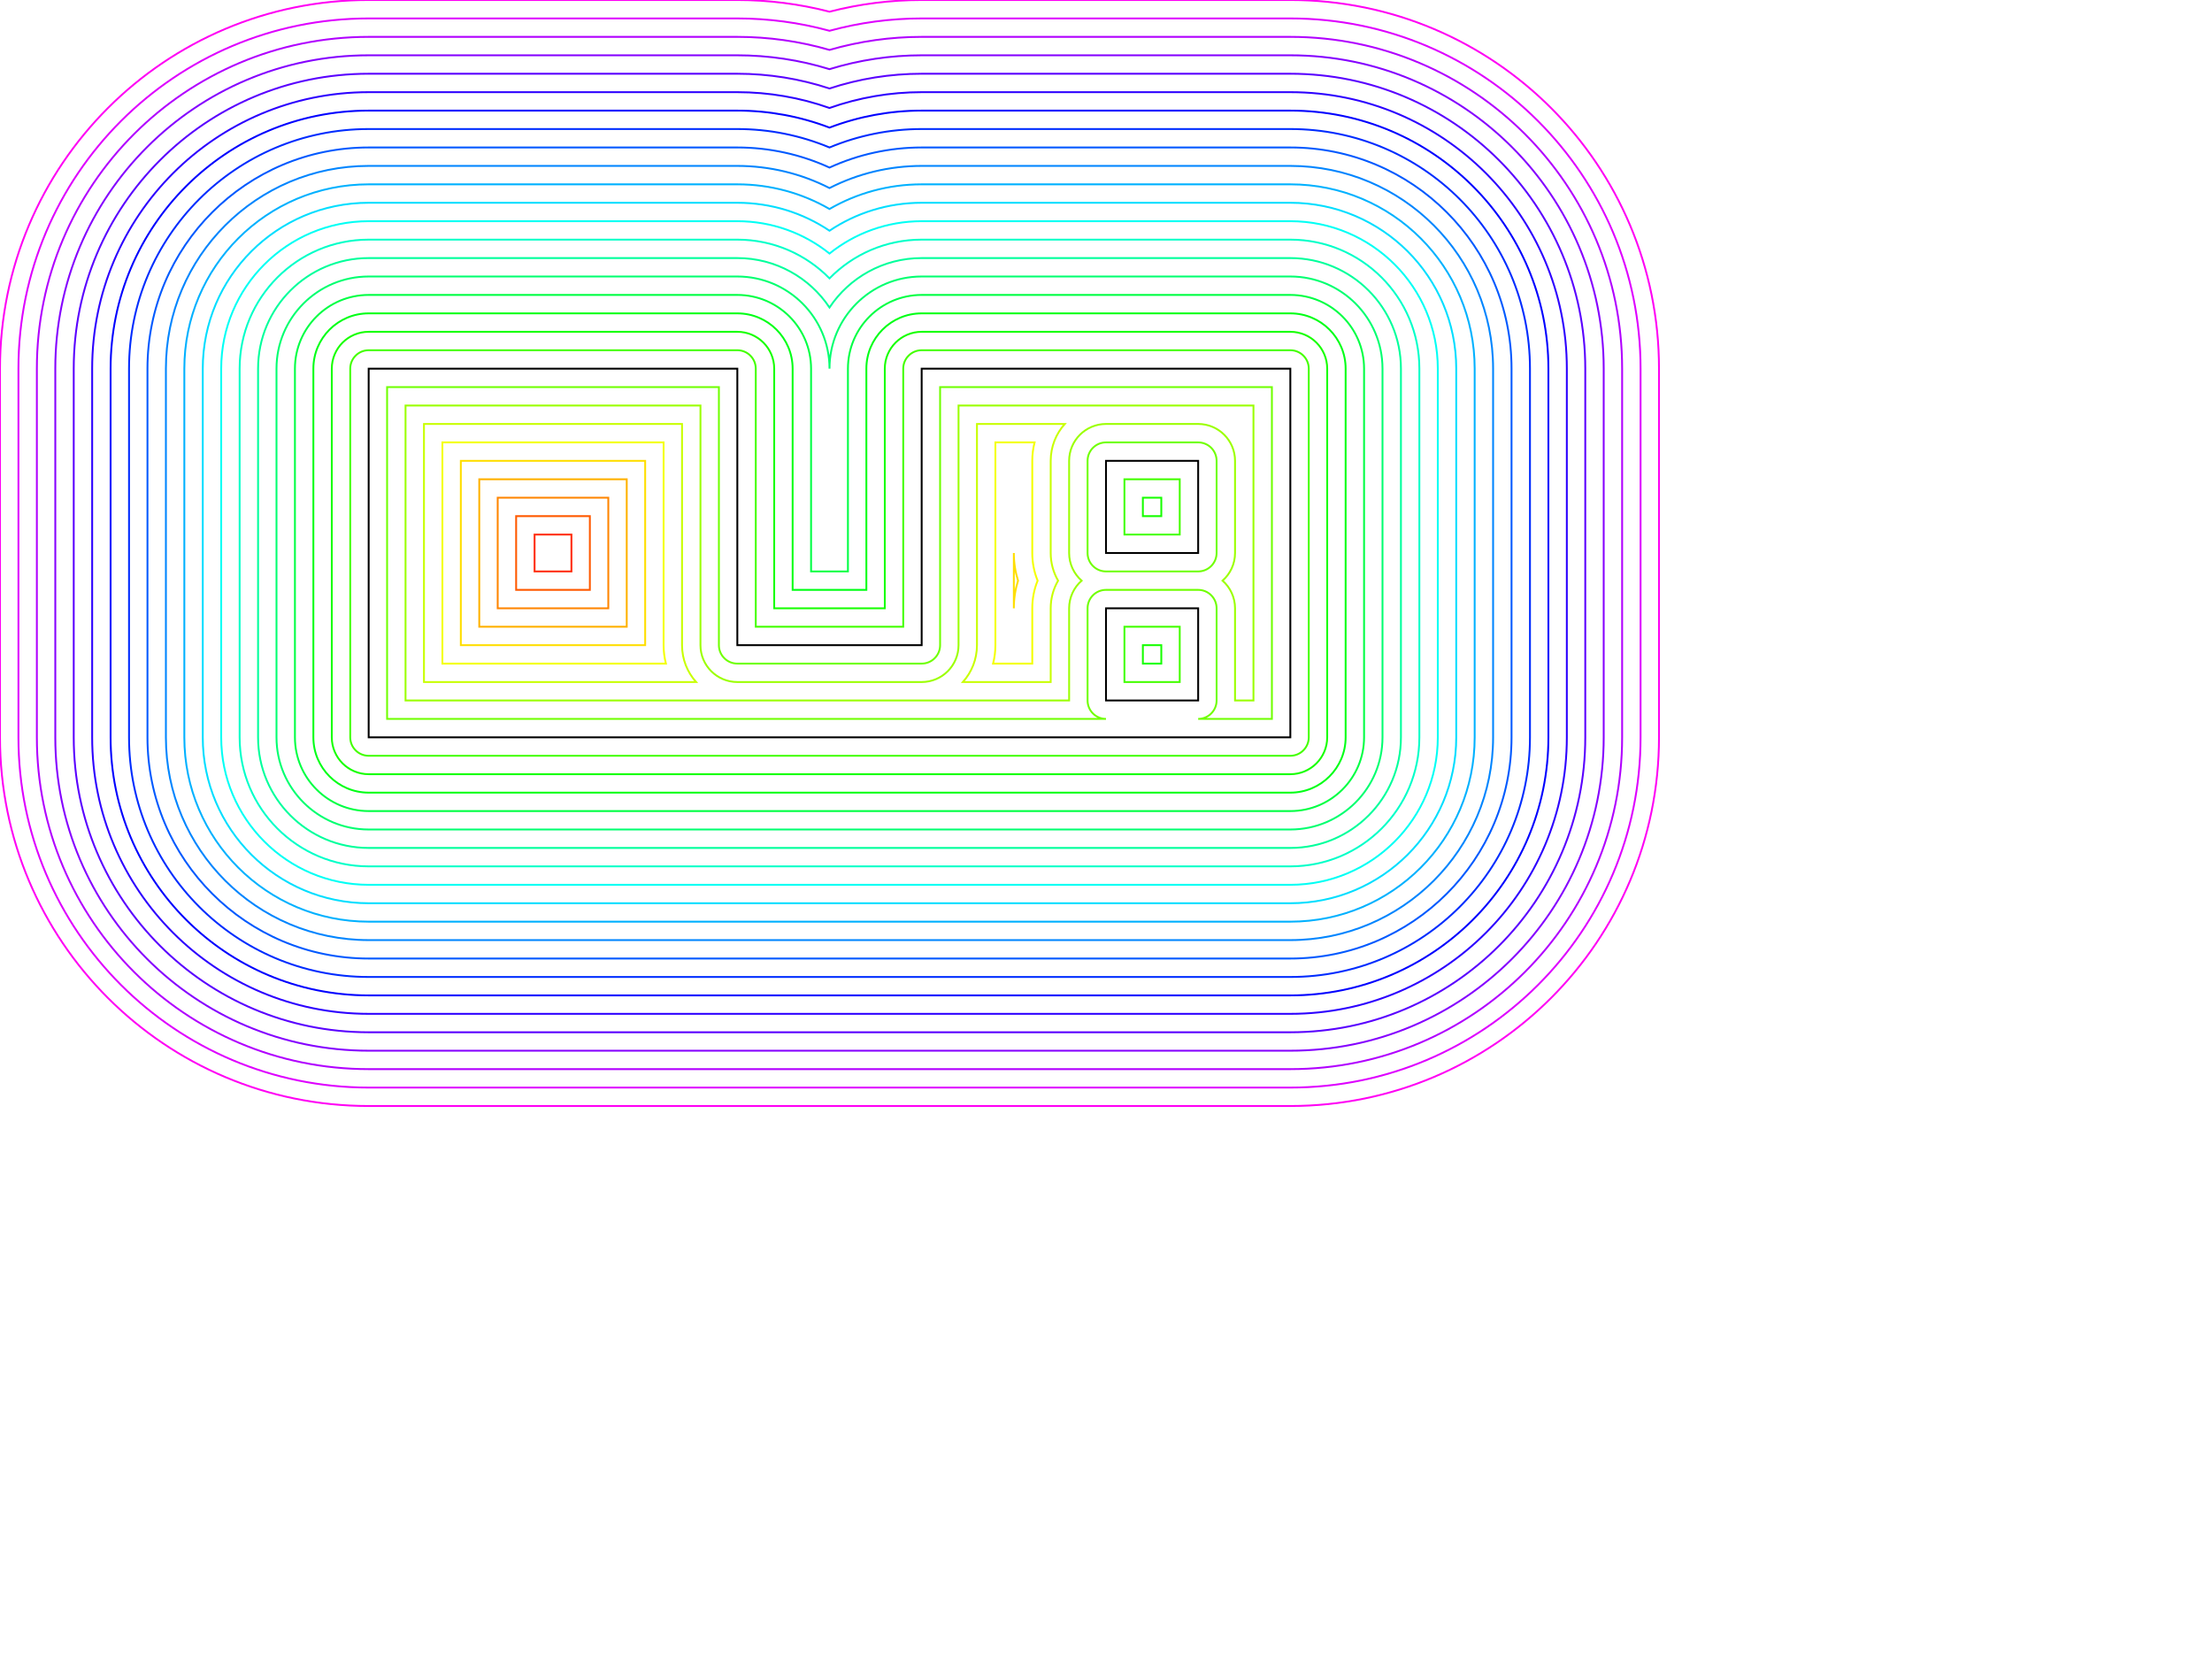
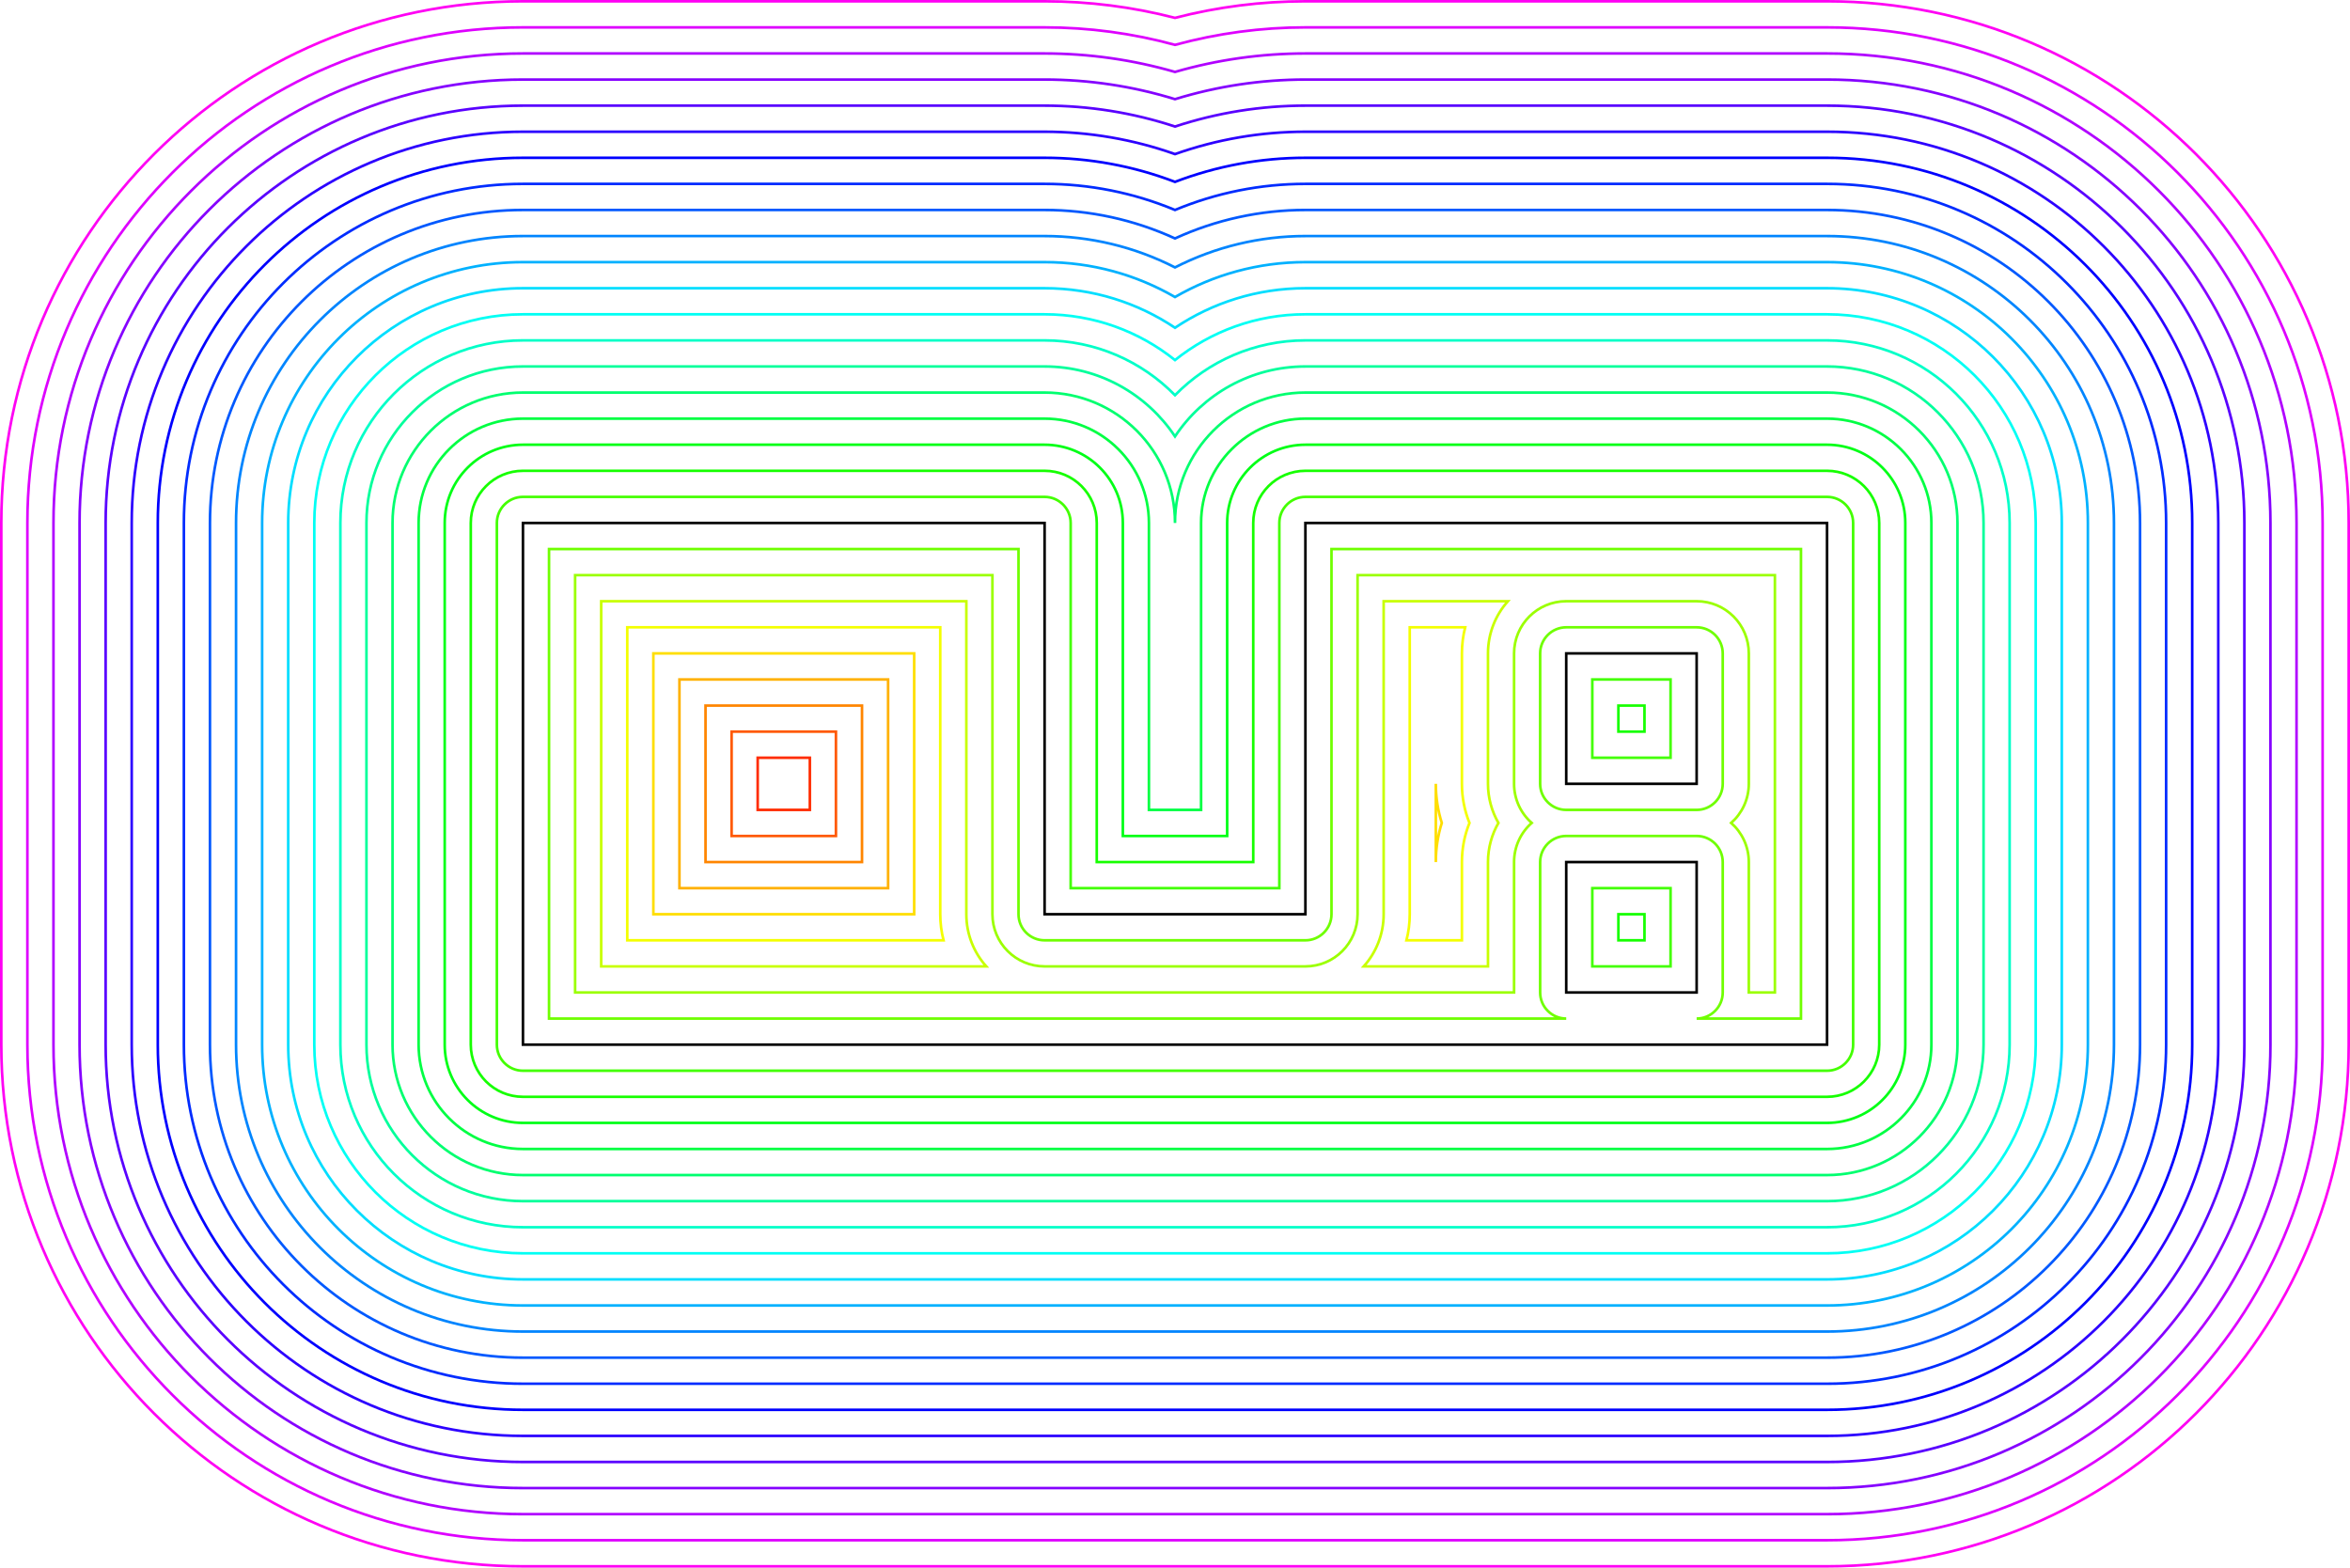
- <svg xmlns="http://www.w3.org/2000/svg" version="1.1" baseProfile="full" viewBox=" 30 30 120 90 " viewPort=" 30 30 120 90 ">
-   <path d="M50,50h20v15h10v-15h20v20h-50zM90,55v5h5v-5zM90,63v5h5v-5z" fill="none" fill-rule="nonzero" stroke="#000000" stroke-width="0.1" stroke-linecap="butt" stroke-linejoin="miter" stroke-miterlimit="10" stroke-dasharray="" stroke-dashoffset="0" font-family="none" font-weight="none" font-size="none" text-anchor="none" style="mix-blend-mode: normal" />
-   <path d="M59,61c0.667,0 1.333,0 2,0c0,-0.667 0,-1.333 0,-2c-0.667,0 -1.333,0 -2,0c0,0.667 0,1.333 0,2z" fill="none" fill-rule="nonzero" stroke="#ff2c00" stroke-width="0.1" stroke-linecap="butt" stroke-linejoin="miter" stroke-miterlimit="10" stroke-dasharray="" stroke-dashoffset="0" font-family="none" font-weight="none" font-size="none" text-anchor="none" style="mix-blend-mode: normal" />
-   <path d="M58,62c1.333,0 2.667,0 4,0c0,-1.333 0,-2.667 0,-4c-1.333,0 -2.667,0 -4,0c0,1.333 0,2.667 0,4z" fill="none" fill-rule="nonzero" stroke="#ff5900" stroke-width="0.1" stroke-linecap="butt" stroke-linejoin="miter" stroke-miterlimit="10" stroke-dasharray="" stroke-dashoffset="0" font-family="none" font-weight="none" font-size="none" text-anchor="none" style="mix-blend-mode: normal" />
-   <path d="M57,63c2,0 4,0 6,0c0,-2 0,-4 0,-6c-2,0 -4,0 -6,0c0,2 0,4 0,6z" fill="none" fill-rule="nonzero" stroke="#ff8500" stroke-width="0.1" stroke-linecap="butt" stroke-linejoin="miter" stroke-miterlimit="10" stroke-dasharray="" stroke-dashoffset="0" font-family="none" font-weight="none" font-size="none" text-anchor="none" style="mix-blend-mode: normal" />
-   <path d="M56,64c2.667,0 5.333,0 8,0c0,-2.667 0,-5.333 0,-8c-2.667,0 -5.333,0 -8,0c0,2.667 0,5.333 0,8z" fill="none" fill-rule="nonzero" stroke="#ffb100" stroke-width="0.1" stroke-linecap="butt" stroke-linejoin="miter" stroke-miterlimit="10" stroke-dasharray="" stroke-dashoffset="0" font-family="none" font-weight="none" font-size="none" text-anchor="none" style="mix-blend-mode: normal" />
-   <path d="M65,55c0,3.333 0,6.667 0,10c-3.333,0 -6.667,0 -10,0c0,-3.333 0,-6.667 0,-10c3.333,0 6.667,0 10,0zM85.229,61.5c-0.149,0.474 -0.229,0.977 -0.229,1.5c0,-1 0,-2 0,-3c0,0.523 0.08,1.026 0.229,1.5z" fill="none" fill-rule="nonzero" stroke="#ffde00" stroke-width="0.1" stroke-linecap="butt" stroke-linejoin="miter" stroke-miterlimit="10" stroke-dasharray="" stroke-dashoffset="0" font-family="none" font-weight="none" font-size="none" text-anchor="none" style="mix-blend-mode: normal" />
-   <path d="M54,54c4,0 8,0 12,0c0,3.667 0,7.333 0,11c0,0.345 0.044,0.68 0.126,1c-4.042,0 -8.084,0 -12.126,0c0,-4 0,-8 0,-12zM84,65c0,-3.667 0,-7.333 0,-11c0.709,0 1.417,0 2.126,0c-0.082,0.32 -0.126,0.655 -0.126,1c0,1.667 0,3.333 0,5c0,0.53 0.103,1.037 0.291,1.5c-0.188,0.463 -0.291,0.97 -0.291,1.5c0,1 0,2 0,3c-0.709,0 -1.417,0 -2.126,0c0.082,-0.32 0.126,-0.655 0.126,-1z" fill="none" fill-rule="nonzero" stroke="#f4ff00" stroke-width="0.1" stroke-linecap="butt" stroke-linejoin="miter" stroke-miterlimit="10" stroke-dasharray="" stroke-dashoffset="0" font-family="none" font-weight="none" font-size="none" text-anchor="none" style="mix-blend-mode: normal" />
-   <path d="M53,53c4.667,0 9.333,0 14,0c0,4 0,8 0,12c0,0.768 0.289,1.469 0.764,2c-4.921,0 -9.843,0 -14.764,0c0,-4.667 0,-9.333 0,-14zM83,65c0,-4 0,-8 0,-12c1.588,0 3.176,0 4.764,0c-0.475,0.531 -0.764,1.232 -0.764,2c0,1.667 0,3.333 0,5c0,0.546 0.146,1.059 0.401,1.5c-0.255,0.441 -0.401,0.954 -0.401,1.5c0,1.333 0,2.667 0,4c-1.588,0 -3.176,0 -4.764,0c0.475,-0.531 0.764,-1.232 0.764,-2z" fill="none" fill-rule="nonzero" stroke="#c8ff00" stroke-width="0.1" stroke-linecap="butt" stroke-linejoin="miter" stroke-miterlimit="10" stroke-dasharray="" stroke-dashoffset="0" font-family="none" font-weight="none" font-size="none" text-anchor="none" style="mix-blend-mode: normal" />
-   <path d="M52,52c5.333,0 10.667,0 16,0c0,4.333 0,8.667 0,13c0,1.105 0.895,2 2,2c3.333,0 6.667,0 10,0c1.105,0 2,-0.895 2,-2c0,-4.333 0,-8.667 0,-13c5.333,0 10.667,0 16,0c0,5.333 0,10.667 0,16c-0.333,0 -0.667,0 -1,0c0,-1.667 0,-3.333 0,-5c0,-0.597 -0.262,-1.134 -0.677,-1.5c0.415,-0.366 0.677,-0.903 0.677,-1.5c0,-1.667 0,-3.333 0,-5c0,-1.105 -0.895,-2 -2,-2c-1.667,0 -3.333,0 -5,0c-1.105,0 -2,0.895 -2,2c0,1.667 0,3.333 0,5c0,0.597 0.262,1.134 0.677,1.5c-0.415,0.366 -0.677,0.903 -0.677,1.5c0,1.667 0,3.333 0,5c-12,0 -24,0 -36,0c0,-5.333 0,-10.667 0,-16z" fill="none" fill-rule="nonzero" stroke="#9bff00" stroke-width="0.1" stroke-linecap="butt" stroke-linejoin="miter" stroke-miterlimit="10" stroke-dasharray="" stroke-dashoffset="0" font-family="none" font-weight="none" font-size="none" text-anchor="none" style="mix-blend-mode: normal" />
-   <path d="M51,51c6,0 12,0 18,0c0,4.667 0,9.333 0,14c0,0.552 0.448,1 1,1c3.333,0 6.667,0 10,0c0.552,0 1,-0.448 1,-1c0,-4.667 0,-9.333 0,-14c6,0 12,0 18,0c0,6 0,12 0,18c-1.333,0 -2.667,0 -4,0c0.552,0 1,-0.448 1,-1c0,-1.667 0,-3.333 0,-5c0,-0.552 -0.448,-1 -1,-1c-1.667,0 -3.333,0 -5,0c-0.552,0 -1,0.448 -1,1c0,1.667 0,3.333 0,5c0,0.552 0.448,1 1,1c-13,0 -26,0 -39,0c0,-6 0,-12 0,-18zM89,55c0,1.667 0,3.333 0,5c0,0.552 0.448,1 1,1c1.667,0 3.333,0 5,0c0.552,0 1,-0.448 1,-1c0,-1.667 0,-3.333 0,-5c0,-0.552 -0.448,-1 -1,-1c-1.667,0 -3.333,0 -5,0c-0.552,0 -1,0.448 -1,1z" fill="none" fill-rule="nonzero" stroke="#6fff00" stroke-width="0.1" stroke-linecap="butt" stroke-linejoin="miter" stroke-miterlimit="10" stroke-dasharray="" stroke-dashoffset="0" font-family="none" font-weight="none" font-size="none" text-anchor="none" style="mix-blend-mode: normal" />
-   <path d="M50,49c6.667,0 13.333,0 20,0c0.552,0 1,0.448 1,1c0,4.667 0,9.333 0,14c2.667,0 5.333,0 8,0c0,-4.667 0,-9.333 0,-14c0,-0.552 0.448,-1 1,-1c6.667,0 13.333,0 20,0c0.552,0 1,0.448 1,1c0,6.667 0,13.333 0,20c0,0.552 -0.448,1 -1,1c-16.667,0 -33.333,0 -50,0c-0.552,0 -1,-0.448 -1,-1c0,-6.667 0,-13.333 0,-20c0,-0.552 0.448,-1 1,-1zM91,56c0,1 0,2 0,3c1,0 2,0 3,0c0,-1 0,-2 0,-3c-1,0 -2,0 -3,0zM91,64c0,1 0,2 0,3c1,0 2,0 3,0c0,-1 0,-2 0,-3c-1,0 -2,0 -3,0z" fill="none" fill-rule="nonzero" stroke="#43ff00" stroke-width="0.1" stroke-linecap="butt" stroke-linejoin="miter" stroke-miterlimit="10" stroke-dasharray="" stroke-dashoffset="0" font-family="none" font-weight="none" font-size="none" text-anchor="none" style="mix-blend-mode: normal" />
-   <path d="M50,48c6.667,0 13.333,0 20,0c1.105,0 2,0.895 2,2c0,4.333 0,8.667 0,13c2,0 4,0 6,0c0,-4.333 0,-8.667 0,-13c0,-1.105 0.895,-2 2,-2c6.667,0 13.333,0 20,0c1.105,0 2,0.895 2,2c0,6.667 0,13.333 0,20c0,1.105 -0.895,2 -2,2c-16.667,0 -33.333,0 -50,0c-1.105,0 -2,-0.895 -2,-2c0,-6.667 0,-13.333 0,-20c0,-1.105 0.895,-2 2,-2zM92,58c0.333,0 0.667,0 1,0c0,-0.333 0,-0.667 0,-1c-0.333,0 -0.667,0 -1,0c0,0.333 0,0.667 0,1zM92,66c0.333,0 0.667,0 1,0c0,-0.333 0,-0.667 0,-1c-0.333,0 -0.667,0 -1,0c0,0.333 0,0.667 0,1z" fill="none" fill-rule="nonzero" stroke="#16ff00" stroke-width="0.1" stroke-linecap="butt" stroke-linejoin="miter" stroke-miterlimit="10" stroke-dasharray="" stroke-dashoffset="0" font-family="none" font-weight="none" font-size="none" text-anchor="none" style="mix-blend-mode: normal" />
-   <path d="M50,47c6.667,0 13.333,0 20,0c1.657,0 3,1.343 3,3c0,4 0,8 0,12c1.333,0 2.667,0 4,0c0,-4 0,-8 0,-12c0,-1.657 1.343,-3 3,-3c6.667,0 13.333,0 20,0c1.657,0 3,1.343 3,3c0,6.667 0,13.333 0,20c0,1.657 -1.343,3 -3,3c-16.667,0 -33.333,0 -50,0c-1.657,0 -3,-1.343 -3,-3c0,-6.667 0,-13.333 0,-20c0,-1.657 1.343,-3 3,-3z" fill="none" fill-rule="nonzero" stroke="#00ff16" stroke-width="0.1" stroke-linecap="butt" stroke-linejoin="miter" stroke-miterlimit="10" stroke-dasharray="" stroke-dashoffset="0" font-family="none" font-weight="none" font-size="none" text-anchor="none" style="mix-blend-mode: normal" />
-   <path d="M50,46c6.667,0 13.333,0 20,0c2.209,0 4,1.791 4,4c0,3.667 0,7.333 0,11c0.667,0 1.333,0 2,0c0,-3.667 0,-7.333 0,-11c0,-2.209 1.791,-4 4,-4c6.667,0 13.333,0 20,0c2.209,0 4,1.791 4,4c0,6.667 0,13.333 0,20c0,2.209 -1.791,4 -4,4c-16.667,0 -33.333,0 -50,0c-2.209,0 -4,-1.791 -4,-4c0,-6.667 0,-13.333 0,-20c0,-2.209 1.791,-4 4,-4z" fill="none" fill-rule="nonzero" stroke="#00ff43" stroke-width="0.1" stroke-linecap="butt" stroke-linejoin="miter" stroke-miterlimit="10" stroke-dasharray="" stroke-dashoffset="0" font-family="none" font-weight="none" font-size="none" text-anchor="none" style="mix-blend-mode: normal" />
-   <path d="M50,45c6.667,0 13.333,0 20,0c2.761,0 5,2.239 5,5c0,-2.761 2.239,-5 5,-5c6.667,0 13.333,0 20,0c2.761,0 5,2.239 5,5c0,6.667 0,13.333 0,20c0,2.761 -2.239,5 -5,5c-16.667,0 -33.333,0 -50,0c-2.761,0 -5,-2.239 -5,-5c0,-6.667 0,-13.333 0,-20c0,-2.761 2.239,-5 5,-5z" fill="none" fill-rule="nonzero" stroke="#00ff6f" stroke-width="0.1" stroke-linecap="butt" stroke-linejoin="miter" stroke-miterlimit="10" stroke-dasharray="" stroke-dashoffset="0" font-family="none" font-weight="none" font-size="none" text-anchor="none" style="mix-blend-mode: normal" />
-   <path d="M50,44c6.667,0 13.333,0 20,0c2.087,0 3.925,1.066 5,2.682c1.075,-1.617 2.913,-2.682 5,-2.682c6.667,0 13.333,0 20,0c3.314,0 6,2.686 6,6c0,6.667 0,13.333 0,20c0,3.314 -2.686,6 -6,6c-16.667,0 -33.333,0 -50,0c-3.314,0 -6,-2.686 -6,-6c0,-6.667 0,-13.333 0,-20c0,-3.314 2.686,-6 6,-6z" fill="none" fill-rule="nonzero" stroke="#00ff9b" stroke-width="0.1" stroke-linecap="butt" stroke-linejoin="miter" stroke-miterlimit="10" stroke-dasharray="" stroke-dashoffset="0" font-family="none" font-weight="none" font-size="none" text-anchor="none" style="mix-blend-mode: normal" />
-   <path d="M50,43c6.667,0 13.333,0 20,0c1.959,0 3.729,0.804 5,2.101c1.271,-1.297 3.041,-2.101 5,-2.101c6.667,0 13.333,0 20,0c3.866,0 7,3.134 7,7c0,6.667 0,13.333 0,20c0,3.866 -3.134,7 -7,7c-16.667,0 -33.333,0 -50,0c-3.866,0 -7,-3.134 -7,-7c0,-6.667 0,-13.333 0,-20c0,-3.866 3.134,-7 7,-7z" fill="none" fill-rule="nonzero" stroke="#00ffc8" stroke-width="0.1" stroke-linecap="butt" stroke-linejoin="miter" stroke-miterlimit="10" stroke-dasharray="" stroke-dashoffset="0" font-family="none" font-weight="none" font-size="none" text-anchor="none" style="mix-blend-mode: normal" />
-   <path d="M50,42c6.667,0 13.333,0 20,0c1.892,0 3.63,0.657 5,1.755c1.37,-1.098 3.108,-1.755 5,-1.755c6.667,0 13.333,0 20,0c4.418,0 8,3.582 8,8c0,6.667 0,13.333 0,20c0,4.418 -3.582,8 -8,8c-16.667,0 -33.333,0 -50,0c-4.418,0 -8,-3.582 -8,-8c0,-6.667 0,-13.333 0,-20c0,-4.418 3.582,-8 8,-8z" fill="none" fill-rule="nonzero" stroke="#00fff4" stroke-width="0.1" stroke-linecap="butt" stroke-linejoin="miter" stroke-miterlimit="10" stroke-dasharray="" stroke-dashoffset="0" font-family="none" font-weight="none" font-size="none" text-anchor="none" style="mix-blend-mode: normal" />
-   <path d="M50,41c6.667,0 13.333,0 20,0c1.85,0 3.57,0.558 5,1.516c1.43,-0.957 3.15,-1.516 5,-1.516c6.667,0 13.333,0 20,0c4.971,0 9,4.029 9,9c0,6.667 0,13.333 0,20c0,4.971 -4.029,9 -9,9c-16.667,0 -33.333,0 -50,0c-4.971,0 -9,-4.029 -9,-9c0,-6.667 0,-13.333 0,-20c0,-4.971 4.029,-9 9,-9z" fill="none" fill-rule="nonzero" stroke="#00deff" stroke-width="0.1" stroke-linecap="butt" stroke-linejoin="miter" stroke-miterlimit="10" stroke-dasharray="" stroke-dashoffset="0" font-family="none" font-weight="none" font-size="none" text-anchor="none" style="mix-blend-mode: normal" />
-   <path d="M50,40c6.667,0 13.333,0 20,0c1.821,0 3.529,0.487 5,1.338c1.471,-0.851 3.179,-1.338 5,-1.338c6.667,0 13.333,0 20,0c5.523,0 10,4.477 10,10c0,6.667 0,13.333 0,20c0,5.523 -4.477,10 -10,10c-16.667,0 -33.333,0 -50,0c-5.523,0 -10,-4.477 -10,-10c0,-6.667 0,-13.333 0,-20c0,-5.523 4.477,-10 10,-10z" fill="none" fill-rule="nonzero" stroke="#00b1ff" stroke-width="0.1" stroke-linecap="butt" stroke-linejoin="miter" stroke-miterlimit="10" stroke-dasharray="" stroke-dashoffset="0" font-family="none" font-weight="none" font-size="none" text-anchor="none" style="mix-blend-mode: normal" />
-   <path d="M50,39c6.667,0 13.333,0 20,0c1.738,0 3.452,0.412 5,1.202c1.548,-0.79 3.262,-1.202 5,-1.202c6.667,0 13.333,0 20,0c6.075,0 11,4.925 11,11c0,6.667 0,13.333 0,20c0,6.075 -4.925,11 -11,11c-16.667,0 -33.333,0 -50,0c-6.075,0 -11,-4.925 -11,-11c0,-6.667 0,-13.333 0,-20c0,-6.075 4.925,-11 11,-11z" fill="none" fill-rule="nonzero" stroke="#0085ff" stroke-width="0.1" stroke-linecap="butt" stroke-linejoin="miter" stroke-miterlimit="10" stroke-dasharray="" stroke-dashoffset="0" font-family="none" font-weight="none" font-size="none" text-anchor="none" style="mix-blend-mode: normal" />
-   <path d="M50,38c6.667,0 13.333,0 20,0c1.726,0 3.431,0.372 5,1.091c1.569,-0.719 3.274,-1.091 5,-1.091c6.667,0 13.333,0 20,0c6.627,0 12,5.373 12,12c0,6.667 0,13.333 0,20c0,6.627 -5.373,12 -12,12c-16.667,0 -33.333,0 -50,0c-6.627,0 -12,-5.373 -12,-12c0,-6.667 0,-13.333 0,-20c0,-6.627 5.373,-12 12,-12z" fill="none" fill-rule="nonzero" stroke="#0059ff" stroke-width="0.1" stroke-linecap="butt" stroke-linejoin="miter" stroke-miterlimit="10" stroke-dasharray="" stroke-dashoffset="0" font-family="none" font-weight="none" font-size="none" text-anchor="none" style="mix-blend-mode: normal" />
-   <path d="M50,37c6.667,0 13.333,0 20,0c1.716,0 3.416,0.34 5,1c1.584,-0.66 3.284,-1 5,-1c6.667,0 13.333,0 20,0c7.18,0 13,5.82 13,13c0,6.667 0,13.333 0,20c0,7.18 -5.82,13 -13,13c-16.667,0 -33.333,0 -50,0c-7.18,0 -13,-5.82 -13,-13c0,-6.667 0,-13.333 0,-20c0,-7.18 5.82,-13 13,-13z" fill="none" fill-rule="nonzero" stroke="#002cff" stroke-width="0.1" stroke-linecap="butt" stroke-linejoin="miter" stroke-miterlimit="10" stroke-dasharray="" stroke-dashoffset="0" font-family="none" font-weight="none" font-size="none" text-anchor="none" style="mix-blend-mode: normal" />
-   <path d="M50,36c6.667,0 13.333,0 20,0c1.709,0 3.404,0.313 5,0.923c1.596,-0.61 3.291,-0.923 5,-0.923c6.667,0 13.333,0 20,0c7.732,0 14,6.268 14,14c0,6.667 0,13.333 0,20c0,7.732 -6.268,14 -14,14c-16.667,0 -33.333,0 -50,0c-7.732,0 -14,-6.268 -14,-14c0,-6.667 0,-13.333 0,-20c0,-7.732 6.268,-14 14,-14z" fill="none" fill-rule="nonzero" stroke="#0000ff" stroke-width="0.1" stroke-linecap="butt" stroke-linejoin="miter" stroke-miterlimit="10" stroke-dasharray="" stroke-dashoffset="0" font-family="none" font-weight="none" font-size="none" text-anchor="none" style="mix-blend-mode: normal" />
-   <path d="M50,35c6.667,0 13.333,0 20,0c1.703,0 3.394,0.29 5,0.858c1.606,-0.568 3.297,-0.858 5,-0.858c6.667,0 13.333,0 20,0c8.284,0 15,6.716 15,15c0,6.667 0,13.333 0,20c0,8.284 -6.716,15 -15,15c-16.667,0 -33.333,0 -50,0c-8.284,0 -15,-6.716 -15,-15c0,-6.667 0,-13.333 0,-20c0,-8.284 6.716,-15 15,-15z" fill="none" fill-rule="nonzero" stroke="#2c00ff" stroke-width="0.1" stroke-linecap="butt" stroke-linejoin="miter" stroke-miterlimit="10" stroke-dasharray="" stroke-dashoffset="0" font-family="none" font-weight="none" font-size="none" text-anchor="none" style="mix-blend-mode: normal" />
-   <path d="M50,34c6.667,0 13.333,0 20,0c1.699,0 3.386,0.27 5,0.801c1.614,-0.531 3.301,-0.801 5,-0.801c6.667,0 13.333,0 20,0c8.837,0 16,7.163 16,16c0,6.667 0,13.333 0,20c0,8.837 -7.163,16 -16,16c-16.667,0 -33.333,0 -50,0c-8.837,0 -16,-7.163 -16,-16c0,-6.667 0,-13.333 0,-20c0,-8.837 7.163,-16 16,-16z" fill="none" fill-rule="nonzero" stroke="#5900ff" stroke-width="0.1" stroke-linecap="butt" stroke-linejoin="miter" stroke-miterlimit="10" stroke-dasharray="" stroke-dashoffset="0" font-family="none" font-weight="none" font-size="none" text-anchor="none" style="mix-blend-mode: normal" />
-   <path d="M50,33c6.667,0 13.333,0 20,0c1.695,0 3.38,0.253 5,0.752c1.62,-0.498 3.305,-0.752 5,-0.752c6.667,0 13.333,0 20,0c9.389,0 17,7.611 17,17c0,6.667 0,13.333 0,20c0,9.389 -7.611,17 -17,17c-16.667,0 -33.333,0 -50,0c-9.389,0 -17,-7.611 -17,-17c0,-6.667 0,-13.333 0,-20c0,-9.389 7.611,-17 17,-17z" fill="none" fill-rule="nonzero" stroke="#8500ff" stroke-width="0.1" stroke-linecap="butt" stroke-linejoin="miter" stroke-miterlimit="10" stroke-dasharray="" stroke-dashoffset="0" font-family="none" font-weight="none" font-size="none" text-anchor="none" style="mix-blend-mode: normal" />
-   <path d="M50,32c6.667,0 13.333,0 20,0c1.692,0 3.375,0.238 5,0.708c1.625,-0.47 3.308,-0.708 5,-0.708c6.667,0 13.333,0 20,0c9.941,0 18,8.059 18,18c0,6.667 0,13.333 0,20c0,9.941 -8.059,18 -18,18c-16.667,0 -33.333,0 -50,0c-9.941,0 -18,-8.059 -18,-18c0,-6.667 0,-13.333 0,-20c0,-9.941 8.059,-18 18,-18z" fill="none" fill-rule="nonzero" stroke="#b100ff" stroke-width="0.1" stroke-linecap="butt" stroke-linejoin="miter" stroke-miterlimit="10" stroke-dasharray="" stroke-dashoffset="0" font-family="none" font-weight="none" font-size="none" text-anchor="none" style="mix-blend-mode: normal" />
-   <path d="M50,31c6.667,0 13.333,0 20,0c1.689,0 3.371,0.225 5,0.67c1.629,-0.444 3.311,-0.67 5,-0.67c6.667,0 13.333,0 20,0c10.493,0 19,8.507 19,19c0,6.667 0,13.333 0,20c0,10.493 -8.507,19 -19,19c-16.667,0 -33.333,0 -50,0c-10.493,0 -19,-8.507 -19,-19c0,-6.667 0,-13.333 0,-20c0,-10.493 8.507,-19 19,-19z" fill="none" fill-rule="nonzero" stroke="#de00ff" stroke-width="0.1" stroke-linecap="butt" stroke-linejoin="miter" stroke-miterlimit="10" stroke-dasharray="" stroke-dashoffset="0" font-family="none" font-weight="none" font-size="none" text-anchor="none" style="mix-blend-mode: normal" />
-   <path d="M50,30c6.667,0 13.333,0 20,0c1.687,0 3.367,0.213 5,0.635c1.633,-0.422 3.313,-0.635 5,-0.635c6.667,0 13.333,0 20,0c11.046,0 20,8.954 20,20c0,6.667 0,13.333 0,20c0,11.046 -8.954,20 -20,20c-16.667,0 -33.333,0 -50,0c-11.046,0 -20,-8.954 -20,-20c0,-6.667 0,-13.333 0,-20c0,-11.046 8.954,-20 20,-20z" fill="none" fill-rule="nonzero" stroke="#ff00f4" stroke-width="0.1" stroke-linecap="butt" stroke-linejoin="miter" stroke-miterlimit="10" stroke-dasharray="" stroke-dashoffset="0" font-family="none" font-weight="none" font-size="none" text-anchor="none" style="mix-blend-mode: normal" />
+ <svg xmlns="http://www.w3.org/2000/svg" version="1.1" viewBox="30 30 90.1 60.1" viewPort=" 30 30 120 90 " id="svg62" width="90.1" height="60.1">
+   <defs id="defs66" />
+   <path d="m 50.05,50.05 h 20 v 15 h 10 v -15 h 20 v 20 h -50 z m 40,5 v 5 h 5 v -5 z m 0,8 v 5 h 5 v -5 z" stroke-miterlimit="10" font-weight="none" font-size="none" text-anchor="none" style="font-family:none;mix-blend-mode:normal;fill:none;fill-rule:nonzero;stroke:#000000;stroke-width:0.1;stroke-linecap:butt;stroke-linejoin:miter;stroke-miterlimit:10;stroke-dasharray:none;stroke-dashoffset:0" id="path2" />
+   <path d="m 59.05,61.05 c 0.667,0 1.333,0 2,0 0,-0.667 0,-1.333 0,-2 -0.667,0 -1.333,0 -2,0 0,0.667 0,1.333 0,2 z" stroke-miterlimit="10" font-weight="none" font-size="none" text-anchor="none" style="font-family:none;mix-blend-mode:normal;fill:none;fill-rule:nonzero;stroke:#ff2c00;stroke-width:0.1;stroke-linecap:butt;stroke-linejoin:miter;stroke-miterlimit:10;stroke-dasharray:none;stroke-dashoffset:0" id="path4" />
+   <path d="m 58.05,62.05 c 1.333,0 2.667,0 4,0 0,-1.333 0,-2.667 0,-4 -1.333,0 -2.667,0 -4,0 0,1.333 0,2.667 0,4 z" stroke-miterlimit="10" font-weight="none" font-size="none" text-anchor="none" style="font-family:none;mix-blend-mode:normal;fill:none;fill-rule:nonzero;stroke:#ff5900;stroke-width:0.1;stroke-linecap:butt;stroke-linejoin:miter;stroke-miterlimit:10;stroke-dasharray:none;stroke-dashoffset:0" id="path6" />
+   <path d="m 57.05,63.05 c 2,0 4,0 6,0 0,-2 0,-4 0,-6 -2,0 -4,0 -6,0 0,2 0,4 0,6 z" stroke-miterlimit="10" font-weight="none" font-size="none" text-anchor="none" style="font-family:none;mix-blend-mode:normal;fill:none;fill-rule:nonzero;stroke:#ff8500;stroke-width:0.1;stroke-linecap:butt;stroke-linejoin:miter;stroke-miterlimit:10;stroke-dasharray:none;stroke-dashoffset:0" id="path8" />
+   <path d="m 56.05,64.05 c 2.667,0 5.333,0 8,0 0,-2.667 0,-5.333 0,-8 -2.667,0 -5.333,0 -8,0 0,2.667 0,5.333 0,8 z" stroke-miterlimit="10" font-weight="none" font-size="none" text-anchor="none" style="font-family:none;mix-blend-mode:normal;fill:none;fill-rule:nonzero;stroke:#ffb100;stroke-width:0.1;stroke-linecap:butt;stroke-linejoin:miter;stroke-miterlimit:10;stroke-dasharray:none;stroke-dashoffset:0" id="path10" />
+   <path d="m 65.05,55.05 c 0,3.333 0,6.667 0,10 -3.333,0 -6.667,0 -10,0 0,-3.333 0,-6.667 0,-10 3.333,0 6.667,0 10,0 z m 20.229,6.5 c -0.149,0.474 -0.229,0.977 -0.229,1.5 0,-1 0,-2 0,-3 0,0.523 0.08,1.026 0.229,1.5 z" stroke-miterlimit="10" font-weight="none" font-size="none" text-anchor="none" style="font-family:none;mix-blend-mode:normal;fill:none;fill-rule:nonzero;stroke:#ffde00;stroke-width:0.1;stroke-linecap:butt;stroke-linejoin:miter;stroke-miterlimit:10;stroke-dasharray:none;stroke-dashoffset:0" id="path12" />
+   <path d="m 54.05,54.05 c 4,0 8,0 12,0 0,3.667 0,7.333 0,11 0,0.345 0.044,0.68 0.126,1 -4.042,0 -8.084,0 -12.126,0 0,-4 0,-8 0,-12 z m 30,11 c 0,-3.667 0,-7.333 0,-11 0.709,0 1.417,0 2.126,0 -0.082,0.32 -0.126,0.655 -0.126,1 0,1.667 0,3.333 0,5 0,0.53 0.103,1.037 0.291,1.5 -0.188,0.463 -0.291,0.97 -0.291,1.5 0,1 0,2 0,3 -0.709,0 -1.417,0 -2.126,0 0.082,-0.32 0.126,-0.655 0.126,-1 z" stroke-miterlimit="10" font-weight="none" font-size="none" text-anchor="none" style="font-family:none;mix-blend-mode:normal;fill:none;fill-rule:nonzero;stroke:#f4ff00;stroke-width:0.1;stroke-linecap:butt;stroke-linejoin:miter;stroke-miterlimit:10;stroke-dasharray:none;stroke-dashoffset:0" id="path14" />
+   <path d="m 53.05,53.05 c 4.667,0 9.333,0 14,0 0,4 0,8 0,12 0,0.768 0.289,1.469 0.764,2 -4.921,0 -9.843,0 -14.764,0 0,-4.667 0,-9.333 0,-14 z m 30,12 c 0,-4 0,-8 0,-12 1.588,0 3.176,0 4.764,0 -0.475,0.531 -0.764,1.232 -0.764,2 0,1.667 0,3.333 0,5 0,0.546 0.146,1.059 0.401,1.5 -0.255,0.441 -0.401,0.954 -0.401,1.5 0,1.333 0,2.667 0,4 -1.588,0 -3.176,0 -4.764,0 0.475,-0.531 0.764,-1.232 0.764,-2 z" stroke-miterlimit="10" font-weight="none" font-size="none" text-anchor="none" style="font-family:none;mix-blend-mode:normal;fill:none;fill-rule:nonzero;stroke:#c8ff00;stroke-width:0.1;stroke-linecap:butt;stroke-linejoin:miter;stroke-miterlimit:10;stroke-dasharray:none;stroke-dashoffset:0" id="path16" />
+   <path d="m 52.05,52.05 c 5.333,0 10.667,0 16,0 0,4.333 0,8.667 0,13 0,1.105 0.895,2 2,2 3.333,0 6.667,0 10,0 1.105,0 2,-0.895 2,-2 0,-4.333 0,-8.667 0,-13 5.333,0 10.667,0 16,0 0,5.333 0,10.667 0,16 -0.333,0 -0.667,0 -1,0 0,-1.667 0,-3.333 0,-5 0,-0.597 -0.262,-1.134 -0.677,-1.5 0.415,-0.366 0.677,-0.903 0.677,-1.5 0,-1.667 0,-3.333 0,-5 0,-1.105 -0.895,-2 -2,-2 -1.667,0 -3.333,0 -5,0 -1.105,0 -2,0.895 -2,2 0,1.667 0,3.333 0,5 0,0.597 0.262,1.134 0.677,1.5 -0.415,0.366 -0.677,0.903 -0.677,1.5 0,1.667 0,3.333 0,5 -12,0 -24,0 -36,0 0,-5.333 0,-10.667 0,-16 z" stroke-miterlimit="10" font-weight="none" font-size="none" text-anchor="none" style="font-family:none;mix-blend-mode:normal;fill:none;fill-rule:nonzero;stroke:#9bff00;stroke-width:0.1;stroke-linecap:butt;stroke-linejoin:miter;stroke-miterlimit:10;stroke-dasharray:none;stroke-dashoffset:0" id="path18" />
+   <path d="m 51.05,51.05 c 6,0 12,0 18,0 0,4.667 0,9.333 0,14 0,0.552 0.448,1 1,1 3.333,0 6.667,0 10,0 0.552,0 1,-0.448 1,-1 0,-4.667 0,-9.333 0,-14 6,0 12,0 18,0 0,6 0,12 0,18 -1.333,0 -2.667,0 -4,0 0.552,0 1,-0.448 1,-1 0,-1.667 0,-3.333 0,-5 0,-0.552 -0.448,-1 -1,-1 -1.667,0 -3.333,0 -5,0 -0.552,0 -1,0.448 -1,1 0,1.667 0,3.333 0,5 0,0.552 0.448,1 1,1 -13,0 -26,0 -39,0 0,-6 0,-12 0,-18 z m 38,4 c 0,1.667 0,3.333 0,5 0,0.552 0.448,1 1,1 1.667,0 3.333,0 5,0 0.552,0 1,-0.448 1,-1 0,-1.667 0,-3.333 0,-5 0,-0.552 -0.448,-1 -1,-1 -1.667,0 -3.333,0 -5,0 -0.552,0 -1,0.448 -1,1 z" stroke-miterlimit="10" font-weight="none" font-size="none" text-anchor="none" style="font-family:none;mix-blend-mode:normal;fill:none;fill-rule:nonzero;stroke:#6fff00;stroke-width:0.1;stroke-linecap:butt;stroke-linejoin:miter;stroke-miterlimit:10;stroke-dasharray:none;stroke-dashoffset:0" id="path20" />
+   <path d="m 50.05,49.05 c 6.667,0 13.333,0 20,0 0.552,0 1,0.448 1,1 0,4.667 0,9.333 0,14 2.667,0 5.333,0 8,0 0,-4.667 0,-9.333 0,-14 0,-0.552 0.448,-1 1,-1 6.667,0 13.333,0 20,0 0.552,0 1,0.448 1,1 0,6.667 0,13.333 0,20 0,0.552 -0.448,1 -1,1 -16.667,0 -33.333,0 -50,0 -0.552,0 -1,-0.448 -1,-1 0,-6.667 0,-13.333 0,-20 0,-0.552 0.448,-1 1,-1 z m 41,7 c 0,1 0,2 0,3 1,0 2,0 3,0 0,-1 0,-2 0,-3 -1,0 -2,0 -3,0 z m 0,8 c 0,1 0,2 0,3 1,0 2,0 3,0 0,-1 0,-2 0,-3 -1,0 -2,0 -3,0 z" stroke-miterlimit="10" font-weight="none" font-size="none" text-anchor="none" style="font-family:none;mix-blend-mode:normal;fill:none;fill-rule:nonzero;stroke:#43ff00;stroke-width:0.1;stroke-linecap:butt;stroke-linejoin:miter;stroke-miterlimit:10;stroke-dasharray:none;stroke-dashoffset:0" id="path22" />
+   <path d="m 50.05,48.05 c 6.667,0 13.333,0 20,0 1.105,0 2,0.895 2,2 0,4.333 0,8.667 0,13 2,0 4,0 6,0 0,-4.333 0,-8.667 0,-13 0,-1.105 0.895,-2 2,-2 6.667,0 13.333,0 20,0 1.105,0 2,0.895 2,2 0,6.667 0,13.333 0,20 0,1.105 -0.895,2 -2,2 -16.667,0 -33.333,0 -50,0 -1.105,0 -2,-0.895 -2,-2 0,-6.667 0,-13.333 0,-20 0,-1.105 0.895,-2 2,-2 z m 42,10 c 0.333,0 0.667,0 1,0 0,-0.333 0,-0.667 0,-1 -0.333,0 -0.667,0 -1,0 0,0.333 0,0.667 0,1 z m 0,8 c 0.333,0 0.667,0 1,0 0,-0.333 0,-0.667 0,-1 -0.333,0 -0.667,0 -1,0 0,0.333 0,0.667 0,1 z" stroke-miterlimit="10" font-weight="none" font-size="none" text-anchor="none" style="font-family:none;mix-blend-mode:normal;fill:none;fill-rule:nonzero;stroke:#16ff00;stroke-width:0.1;stroke-linecap:butt;stroke-linejoin:miter;stroke-miterlimit:10;stroke-dasharray:none;stroke-dashoffset:0" id="path24" />
+   <path d="m 50.05,47.05 c 6.667,0 13.333,0 20,0 1.657,0 3,1.343 3,3 0,4 0,8 0,12 1.333,0 2.667,0 4,0 0,-4 0,-8 0,-12 0,-1.657 1.343,-3 3,-3 6.667,0 13.333,0 20,0 1.657,0 3,1.343 3,3 0,6.667 0,13.333 0,20 0,1.657 -1.343,3 -3,3 -16.667,0 -33.333,0 -50,0 -1.657,0 -3,-1.343 -3,-3 0,-6.667 0,-13.333 0,-20 0,-1.657 1.343,-3 3,-3 z" stroke-miterlimit="10" font-weight="none" font-size="none" text-anchor="none" style="font-family:none;mix-blend-mode:normal;fill:none;fill-rule:nonzero;stroke:#00ff16;stroke-width:0.1;stroke-linecap:butt;stroke-linejoin:miter;stroke-miterlimit:10;stroke-dasharray:none;stroke-dashoffset:0" id="path26" />
+   <path d="m 50.05,46.05 c 6.667,0 13.333,0 20,0 2.209,0 4,1.791 4,4 0,3.667 0,7.333 0,11 0.667,0 1.333,0 2,0 0,-3.667 0,-7.333 0,-11 0,-2.209 1.791,-4 4,-4 6.667,0 13.333,0 20,0 2.209,0 4,1.791 4,4 0,6.667 0,13.333 0,20 0,2.209 -1.791,4 -4,4 -16.667,0 -33.333,0 -50,0 -2.209,0 -4,-1.791 -4,-4 0,-6.667 0,-13.333 0,-20 0,-2.209 1.791,-4 4,-4 z" stroke-miterlimit="10" font-weight="none" font-size="none" text-anchor="none" style="font-family:none;mix-blend-mode:normal;fill:none;fill-rule:nonzero;stroke:#00ff43;stroke-width:0.1;stroke-linecap:butt;stroke-linejoin:miter;stroke-miterlimit:10;stroke-dasharray:none;stroke-dashoffset:0" id="path28" />
+   <path d="m 50.05,45.05 c 6.667,0 13.333,0 20,0 2.761,0 5,2.239 5,5 0,-2.761 2.239,-5 5,-5 6.667,0 13.333,0 20,0 2.761,0 5,2.239 5,5 0,6.667 0,13.333 0,20 0,2.761 -2.239,5 -5,5 -16.667,0 -33.333,0 -50,0 -2.761,0 -5,-2.239 -5,-5 0,-6.667 0,-13.333 0,-20 0,-2.761 2.239,-5 5,-5 z" stroke-miterlimit="10" font-weight="none" font-size="none" text-anchor="none" style="font-family:none;mix-blend-mode:normal;fill:none;fill-rule:nonzero;stroke:#00ff6f;stroke-width:0.1;stroke-linecap:butt;stroke-linejoin:miter;stroke-miterlimit:10;stroke-dasharray:none;stroke-dashoffset:0" id="path30" />
+   <path d="m 50.05,44.05 c 6.667,0 13.333,0 20,0 2.087,0 3.925,1.066 5,2.682 1.075,-1.617 2.913,-2.682 5,-2.682 6.667,0 13.333,0 20,0 3.314,0 6,2.686 6,6 0,6.667 0,13.333 0,20 0,3.314 -2.686,6 -6,6 -16.667,0 -33.333,0 -50,0 -3.314,0 -6,-2.686 -6,-6 0,-6.667 0,-13.333 0,-20 0,-3.314 2.686,-6 6,-6 z" stroke-miterlimit="10" font-weight="none" font-size="none" text-anchor="none" style="font-family:none;mix-blend-mode:normal;fill:none;fill-rule:nonzero;stroke:#00ff9b;stroke-width:0.1;stroke-linecap:butt;stroke-linejoin:miter;stroke-miterlimit:10;stroke-dasharray:none;stroke-dashoffset:0" id="path32" />
+   <path d="m 50.05,43.05 c 6.667,0 13.333,0 20,0 1.959,0 3.729,0.804 5,2.101 1.271,-1.297 3.041,-2.101 5,-2.101 6.667,0 13.333,0 20,0 3.866,0 7,3.134 7,7 0,6.667 0,13.333 0,20 0,3.866 -3.134,7 -7,7 -16.667,0 -33.333,0 -50,0 -3.866,0 -7,-3.134 -7,-7 0,-6.667 0,-13.333 0,-20 0,-3.866 3.134,-7 7,-7 z" stroke-miterlimit="10" font-weight="none" font-size="none" text-anchor="none" style="font-family:none;mix-blend-mode:normal;fill:none;fill-rule:nonzero;stroke:#00ffc8;stroke-width:0.1;stroke-linecap:butt;stroke-linejoin:miter;stroke-miterlimit:10;stroke-dasharray:none;stroke-dashoffset:0" id="path34" />
+   <path d="m 50.05,42.05 c 6.667,0 13.333,0 20,0 1.892,0 3.63,0.657 5,1.755 1.37,-1.098 3.108,-1.755 5,-1.755 6.667,0 13.333,0 20,0 4.418,0 8,3.582 8,8 0,6.667 0,13.333 0,20 0,4.418 -3.582,8 -8,8 -16.667,0 -33.333,0 -50,0 -4.418,0 -8,-3.582 -8,-8 0,-6.667 0,-13.333 0,-20 0,-4.418 3.582,-8 8,-8 z" stroke-miterlimit="10" font-weight="none" font-size="none" text-anchor="none" style="font-family:none;mix-blend-mode:normal;fill:none;fill-rule:nonzero;stroke:#00fff4;stroke-width:0.1;stroke-linecap:butt;stroke-linejoin:miter;stroke-miterlimit:10;stroke-dasharray:none;stroke-dashoffset:0" id="path36" />
+   <path d="m 50.05,41.05 c 6.667,0 13.333,0 20,0 1.85,0 3.57,0.558 5,1.516 1.43,-0.957 3.15,-1.516 5,-1.516 6.667,0 13.333,0 20,0 4.971,0 9,4.029 9,9 0,6.667 0,13.333 0,20 0,4.971 -4.029,9 -9,9 -16.667,0 -33.333,0 -50,0 -4.971,0 -9,-4.029 -9,-9 0,-6.667 0,-13.333 0,-20 0,-4.971 4.029,-9 9,-9 z" stroke-miterlimit="10" font-weight="none" font-size="none" text-anchor="none" style="font-family:none;mix-blend-mode:normal;fill:none;fill-rule:nonzero;stroke:#00deff;stroke-width:0.1;stroke-linecap:butt;stroke-linejoin:miter;stroke-miterlimit:10;stroke-dasharray:none;stroke-dashoffset:0" id="path38" />
+   <path d="m 50.05,40.05 c 6.667,0 13.333,0 20,0 1.821,0 3.529,0.487 5,1.338 1.471,-0.851 3.179,-1.338 5,-1.338 6.667,0 13.333,0 20,0 5.523,0 10,4.477 10,10 0,6.667 0,13.333 0,20 0,5.523 -4.477,10 -10,10 -16.667,0 -33.333,0 -50,0 -5.523,0 -10,-4.477 -10,-10 0,-6.667 0,-13.333 0,-20 0,-5.523 4.477,-10 10,-10 z" stroke-miterlimit="10" font-weight="none" font-size="none" text-anchor="none" style="font-family:none;mix-blend-mode:normal;fill:none;fill-rule:nonzero;stroke:#00b1ff;stroke-width:0.1;stroke-linecap:butt;stroke-linejoin:miter;stroke-miterlimit:10;stroke-dasharray:none;stroke-dashoffset:0" id="path40" />
+   <path d="m 50.05,39.05 c 6.667,0 13.333,0 20,0 1.738,0 3.452,0.412 5,1.202 1.548,-0.79 3.262,-1.202 5,-1.202 6.667,0 13.333,0 20,0 6.075,0 11,4.925 11,11 0,6.667 0,13.333 0,20 0,6.075 -4.925,11 -11,11 -16.667,0 -33.333,0 -50,0 -6.075,0 -11,-4.925 -11,-11 0,-6.667 0,-13.333 0,-20 0,-6.075 4.925,-11 11,-11 z" stroke-miterlimit="10" font-weight="none" font-size="none" text-anchor="none" style="font-family:none;mix-blend-mode:normal;fill:none;fill-rule:nonzero;stroke:#0085ff;stroke-width:0.1;stroke-linecap:butt;stroke-linejoin:miter;stroke-miterlimit:10;stroke-dasharray:none;stroke-dashoffset:0" id="path42" />
+   <path d="m 50.05,38.05 c 6.667,0 13.333,0 20,0 1.726,0 3.431,0.372 5,1.091 1.569,-0.719 3.274,-1.091 5,-1.091 6.667,0 13.333,0 20,0 6.627,0 12,5.373 12,12 0,6.667 0,13.333 0,20 0,6.627 -5.373,12 -12,12 -16.667,0 -33.333,0 -50,0 -6.627,0 -12,-5.373 -12,-12 0,-6.667 0,-13.333 0,-20 0,-6.627 5.373,-12 12,-12 z" stroke-miterlimit="10" font-weight="none" font-size="none" text-anchor="none" style="font-family:none;mix-blend-mode:normal;fill:none;fill-rule:nonzero;stroke:#0059ff;stroke-width:0.1;stroke-linecap:butt;stroke-linejoin:miter;stroke-miterlimit:10;stroke-dasharray:none;stroke-dashoffset:0" id="path44" />
+   <path d="m 50.05,37.05 c 6.667,0 13.333,0 20,0 1.716,0 3.416,0.34 5,1 1.584,-0.66 3.284,-1 5,-1 6.667,0 13.333,0 20,0 7.18,0 13,5.82 13,13 0,6.667 0,13.333 0,20 0,7.18 -5.82,13 -13,13 -16.667,0 -33.333,0 -50,0 -7.18,0 -13,-5.82 -13,-13 0,-6.667 0,-13.333 0,-20 0,-7.18 5.82,-13 13,-13 z" stroke-miterlimit="10" font-weight="none" font-size="none" text-anchor="none" style="font-family:none;mix-blend-mode:normal;fill:none;fill-rule:nonzero;stroke:#002cff;stroke-width:0.1;stroke-linecap:butt;stroke-linejoin:miter;stroke-miterlimit:10;stroke-dasharray:none;stroke-dashoffset:0" id="path46" />
+   <path d="m 50.05,36.05 c 6.667,0 13.333,0 20,0 1.709,0 3.404,0.313 5,0.923 1.596,-0.61 3.291,-0.923 5,-0.923 6.667,0 13.333,0 20,0 7.732,0 14,6.268 14,14 0,6.667 0,13.333 0,20 0,7.732 -6.268,14 -14,14 -16.667,0 -33.333,0 -50,0 -7.732,0 -14,-6.268 -14,-14 0,-6.667 0,-13.333 0,-20 0,-7.732 6.268,-14 14,-14 z" stroke-miterlimit="10" font-weight="none" font-size="none" text-anchor="none" style="font-family:none;mix-blend-mode:normal;fill:none;fill-rule:nonzero;stroke:#0000ff;stroke-width:0.1;stroke-linecap:butt;stroke-linejoin:miter;stroke-miterlimit:10;stroke-dasharray:none;stroke-dashoffset:0" id="path48" />
+   <path d="m 50.05,35.05 c 6.667,0 13.333,0 20,0 1.703,0 3.394,0.29 5,0.858 1.606,-0.568 3.297,-0.858 5,-0.858 6.667,0 13.333,0 20,0 8.284,0 15,6.716 15,15 0,6.667 0,13.333 0,20 0,8.284 -6.716,15 -15,15 -16.667,0 -33.333,0 -50,0 -8.284,0 -15,-6.716 -15,-15 0,-6.667 0,-13.333 0,-20 0,-8.284 6.716,-15 15,-15 z" stroke-miterlimit="10" font-weight="none" font-size="none" text-anchor="none" style="font-family:none;mix-blend-mode:normal;fill:none;fill-rule:nonzero;stroke:#2c00ff;stroke-width:0.1;stroke-linecap:butt;stroke-linejoin:miter;stroke-miterlimit:10;stroke-dasharray:none;stroke-dashoffset:0" id="path50" />
+   <path d="m 50.05,34.05 c 6.667,0 13.333,0 20,0 1.699,0 3.386,0.27 5,0.801 1.614,-0.531 3.301,-0.801 5,-0.801 6.667,0 13.333,0 20,0 8.837,0 16,7.163 16,16 0,6.667 0,13.333 0,20 0,8.837 -7.163,16 -16,16 -16.667,0 -33.333,0 -50,0 -8.837,0 -16,-7.163 -16,-16 0,-6.667 0,-13.333 0,-20 0,-8.837 7.163,-16 16,-16 z" stroke-miterlimit="10" font-weight="none" font-size="none" text-anchor="none" style="font-family:none;mix-blend-mode:normal;fill:none;fill-rule:nonzero;stroke:#5900ff;stroke-width:0.1;stroke-linecap:butt;stroke-linejoin:miter;stroke-miterlimit:10;stroke-dasharray:none;stroke-dashoffset:0" id="path52" />
+   <path d="m 50.05,33.05 c 6.667,0 13.333,0 20,0 1.695,0 3.38,0.253 5,0.752 1.62,-0.498 3.305,-0.752 5,-0.752 6.667,0 13.333,0 20,0 9.389,0 17,7.611 17,17 0,6.667 0,13.333 0,20 0,9.389 -7.611,17 -17,17 -16.667,0 -33.333,0 -50,0 -9.389,0 -17,-7.611 -17,-17 0,-6.667 0,-13.333 0,-20 0,-9.389 7.611,-17 17,-17 z" stroke-miterlimit="10" font-weight="none" font-size="none" text-anchor="none" style="font-family:none;mix-blend-mode:normal;fill:none;fill-rule:nonzero;stroke:#8500ff;stroke-width:0.1;stroke-linecap:butt;stroke-linejoin:miter;stroke-miterlimit:10;stroke-dasharray:none;stroke-dashoffset:0" id="path54" />
+   <path d="m 50.05,32.05 c 6.667,0 13.333,0 20,0 1.692,0 3.375,0.238 5,0.708 1.625,-0.47 3.308,-0.708 5,-0.708 6.667,0 13.333,0 20,0 9.941,0 18,8.059 18,18 0,6.667 0,13.333 0,20 0,9.941 -8.059,18 -18,18 -16.667,0 -33.333,0 -50,0 -9.941,0 -18,-8.059 -18,-18 0,-6.667 0,-13.333 0,-20 0,-9.941 8.059,-18 18,-18 z" stroke-miterlimit="10" font-weight="none" font-size="none" text-anchor="none" style="font-family:none;mix-blend-mode:normal;fill:none;fill-rule:nonzero;stroke:#b100ff;stroke-width:0.1;stroke-linecap:butt;stroke-linejoin:miter;stroke-miterlimit:10;stroke-dasharray:none;stroke-dashoffset:0" id="path56" />
+   <path d="m 50.05,31.05 c 6.667,0 13.333,0 20,0 1.689,0 3.371,0.225 5,0.67 1.629,-0.444 3.311,-0.67 5,-0.67 6.667,0 13.333,0 20,0 10.493,0 19,8.507 19,19 0,6.667 0,13.333 0,20 0,10.493 -8.507,19 -19,19 -16.667,0 -33.333,0 -50,0 -10.493,0 -19,-8.507 -19,-19 0,-6.667 0,-13.333 0,-20 0,-10.493 8.507,-19 19,-19 z" stroke-miterlimit="10" font-weight="none" font-size="none" text-anchor="none" style="font-family:none;mix-blend-mode:normal;fill:none;fill-rule:nonzero;stroke:#de00ff;stroke-width:0.1;stroke-linecap:butt;stroke-linejoin:miter;stroke-miterlimit:10;stroke-dasharray:none;stroke-dashoffset:0" id="path58" />
+   <path d="m 50.05,30.05 c 6.667,0 13.333,0 20,0 1.687,0 3.367,0.213 5,0.635 1.633,-0.422 3.313,-0.635 5,-0.635 6.667,0 13.333,0 20,0 11.046,0 20,8.954 20,20 0,6.667 0,13.333 0,20 0,11.046 -8.954,20 -20,20 -16.667,0 -33.333,0 -50,0 -11.046,0 -20,-8.954 -20,-20 0,-6.667 0,-13.333 0,-20 0,-11.046 8.954,-20 20,-20 z" stroke-miterlimit="10" font-weight="none" font-size="none" text-anchor="none" style="font-family:none;mix-blend-mode:normal;fill:none;fill-rule:nonzero;stroke:#ff00f4;stroke-width:0.1;stroke-linecap:butt;stroke-linejoin:miter;stroke-miterlimit:10;stroke-dasharray:none;stroke-dashoffset:0" id="path60" />
</svg>
